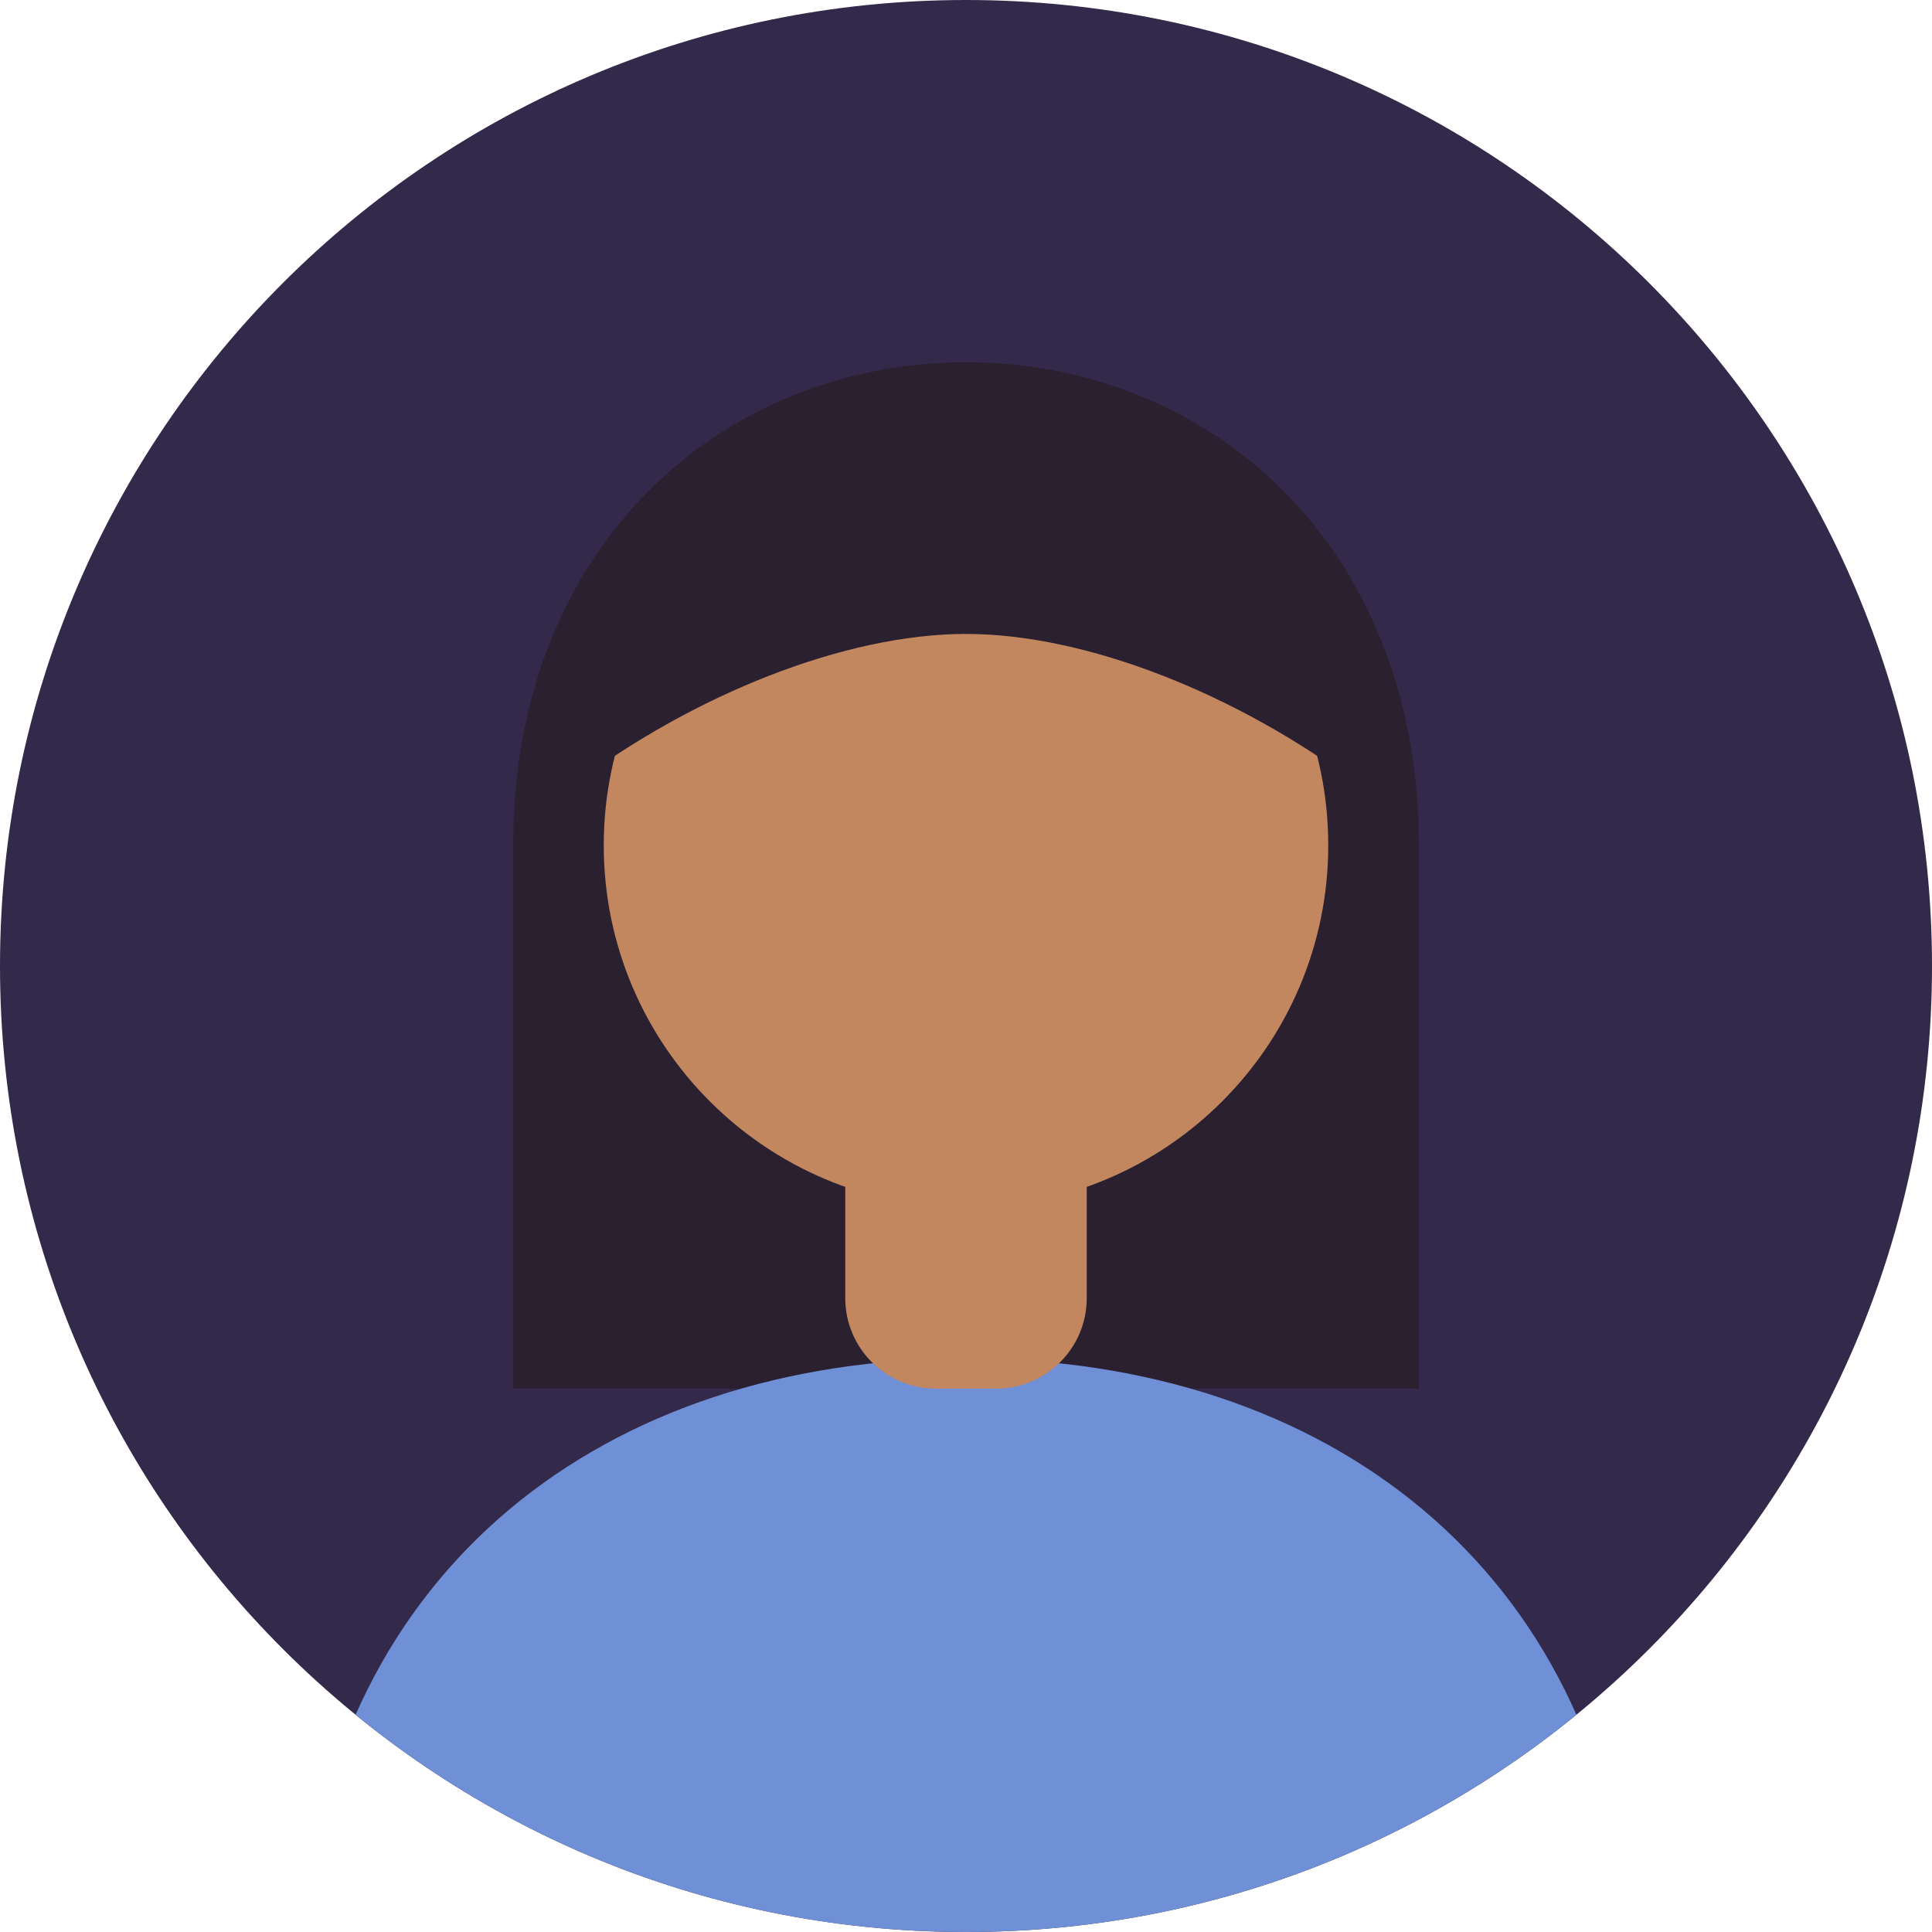
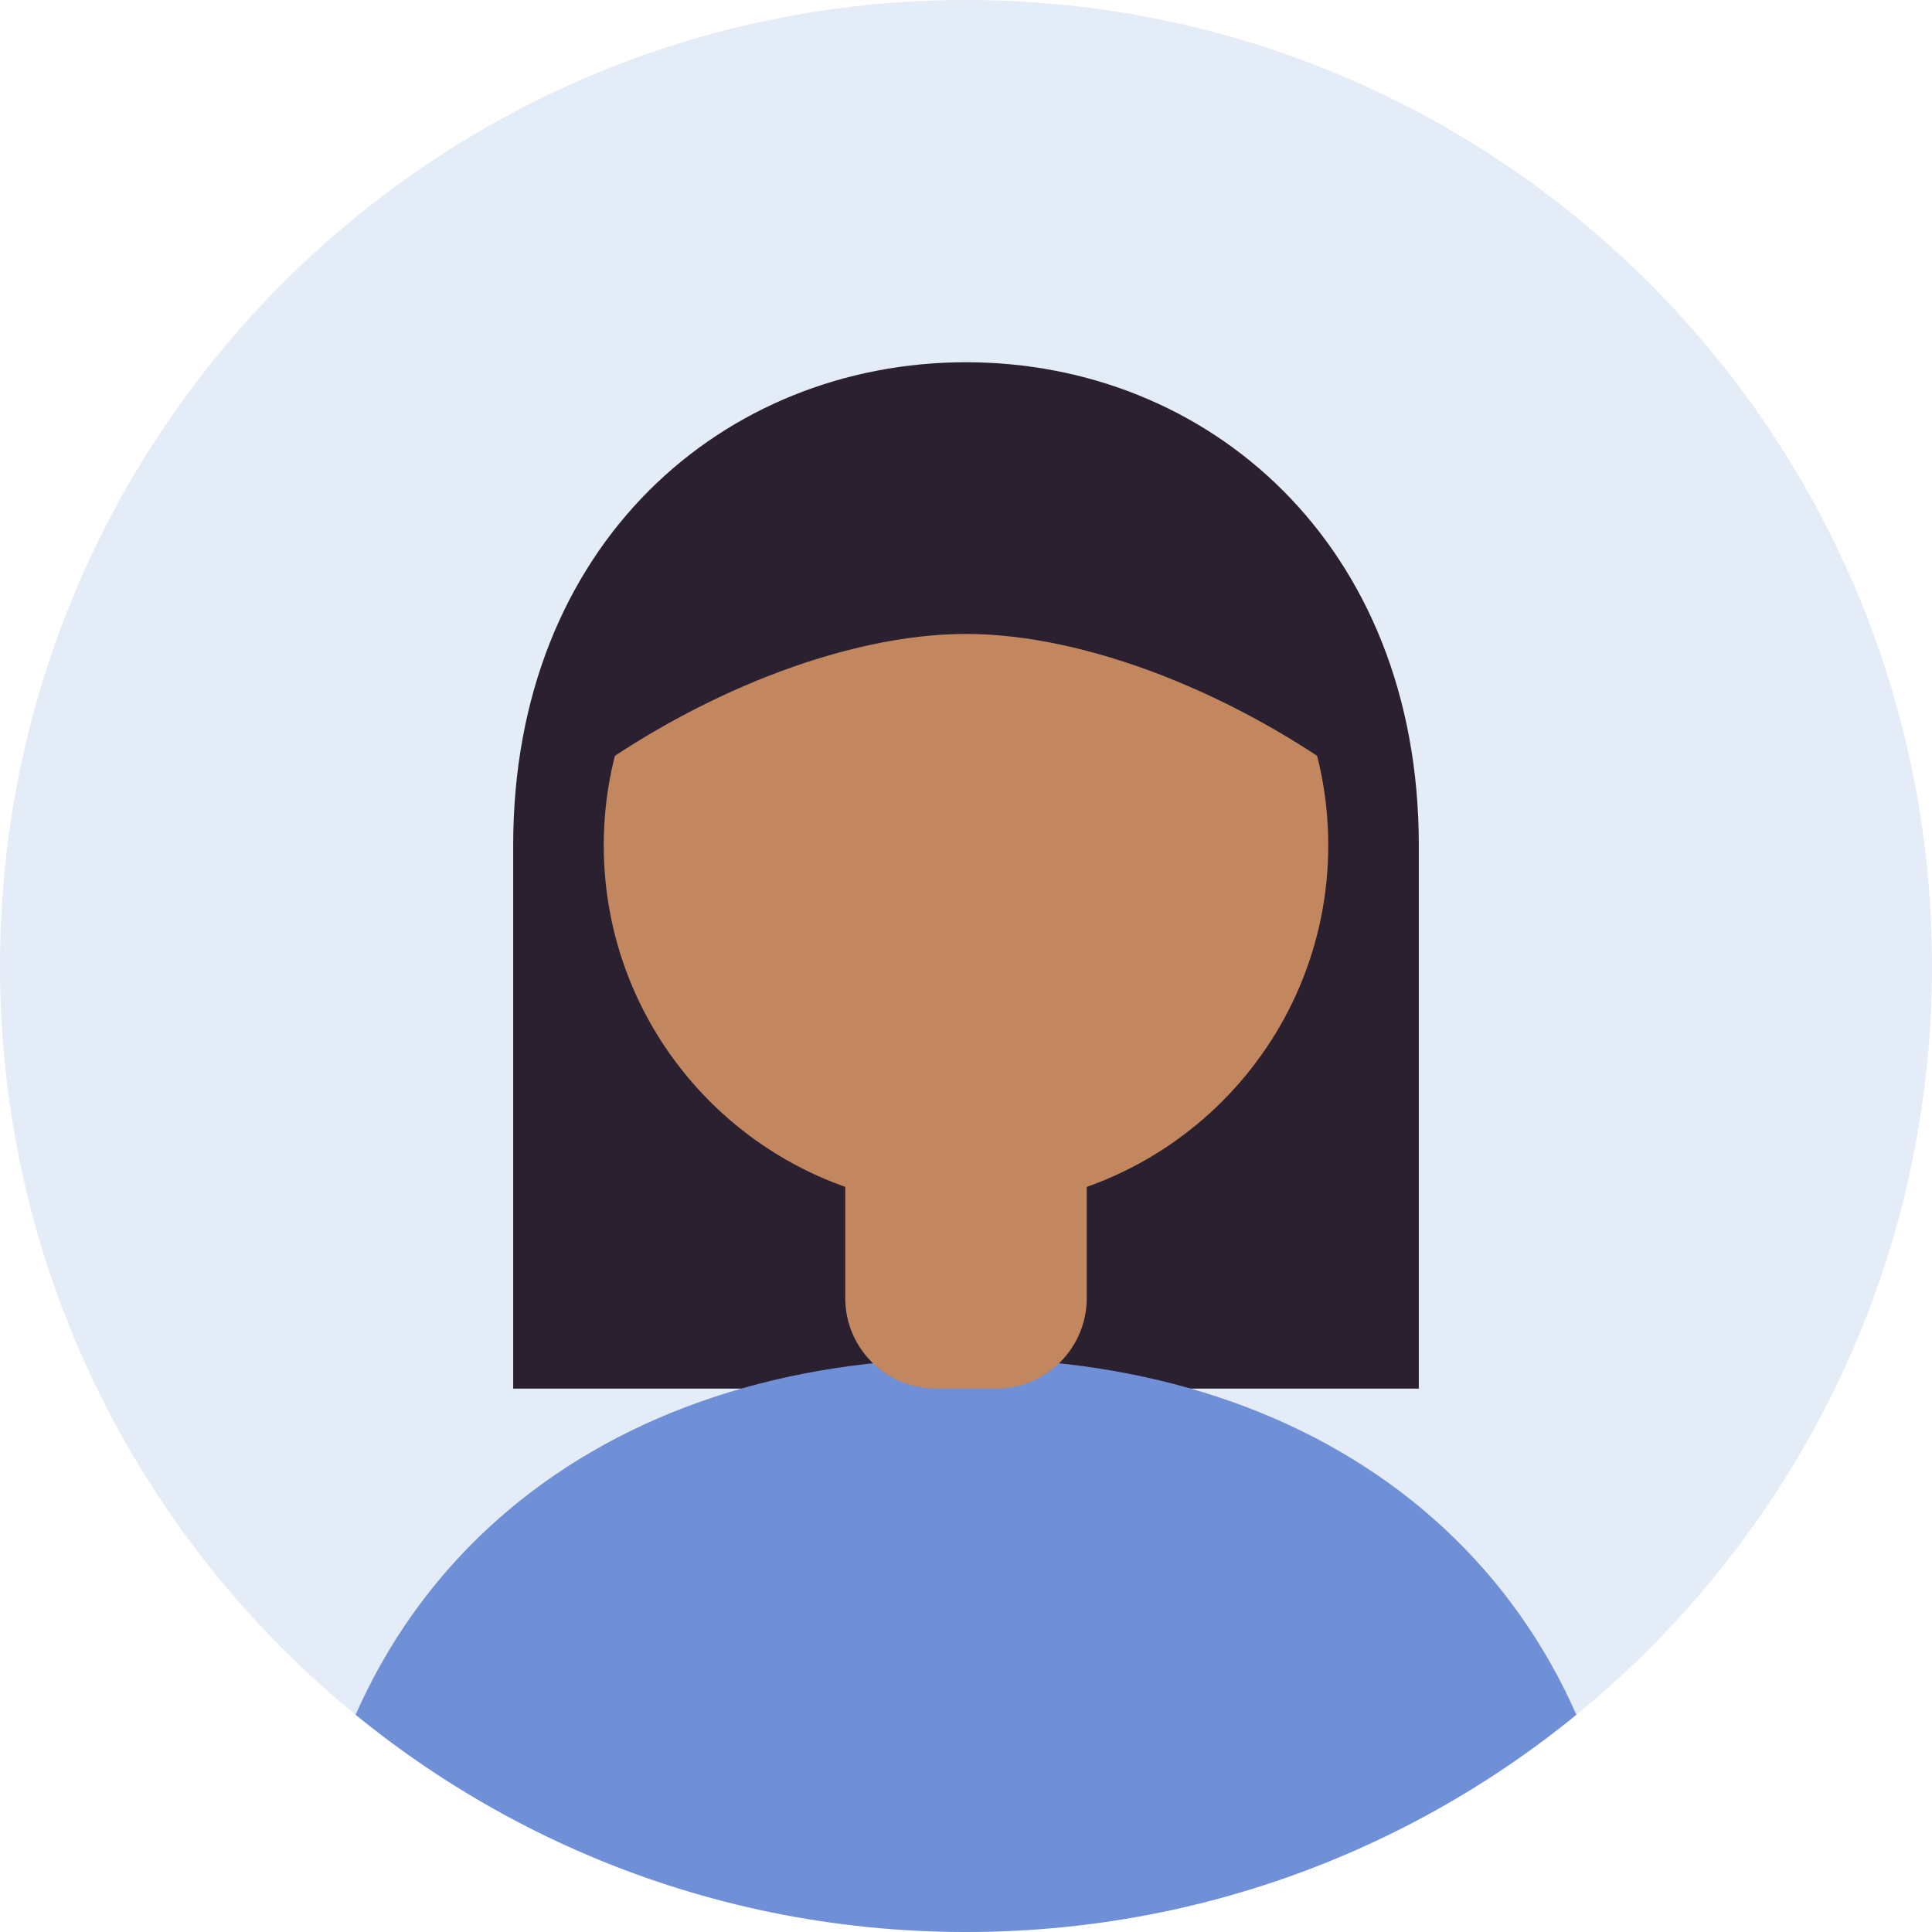
<svg xmlns="http://www.w3.org/2000/svg" viewBox="0 0 64 64" role="img">
-   <circle cx="32" cy="32" r="32" fill="#33294A" />
+   <circle cx="32" cy="32" r="32" fill="#E4ECF8" />
  <clipPath id="c">
    <circle cx="32" cy="32" r="32" />
  </clipPath>
  <g clip-path="url(#c)">
    <path d="M17 28c0-10 7-16 15-16s15 6 15 16v18H17z" fill="#2B2030" />
    <path d="M10 64c1-12 10-19 22-19s21 7 22 19z" fill="#6F8FD6" />
    <rect x="28" y="36" width="8" height="10" rx="3" fill="#C38760" />
    <circle cx="32" cy="28" r="12" fill="#C38760" />
    <path d="M19 26c1-8 6-12 13-12s12 4 13 12c-4-3-9-5-13-5s-9 2-13 5z" fill="#2B2030" />
  </g>
</svg>
